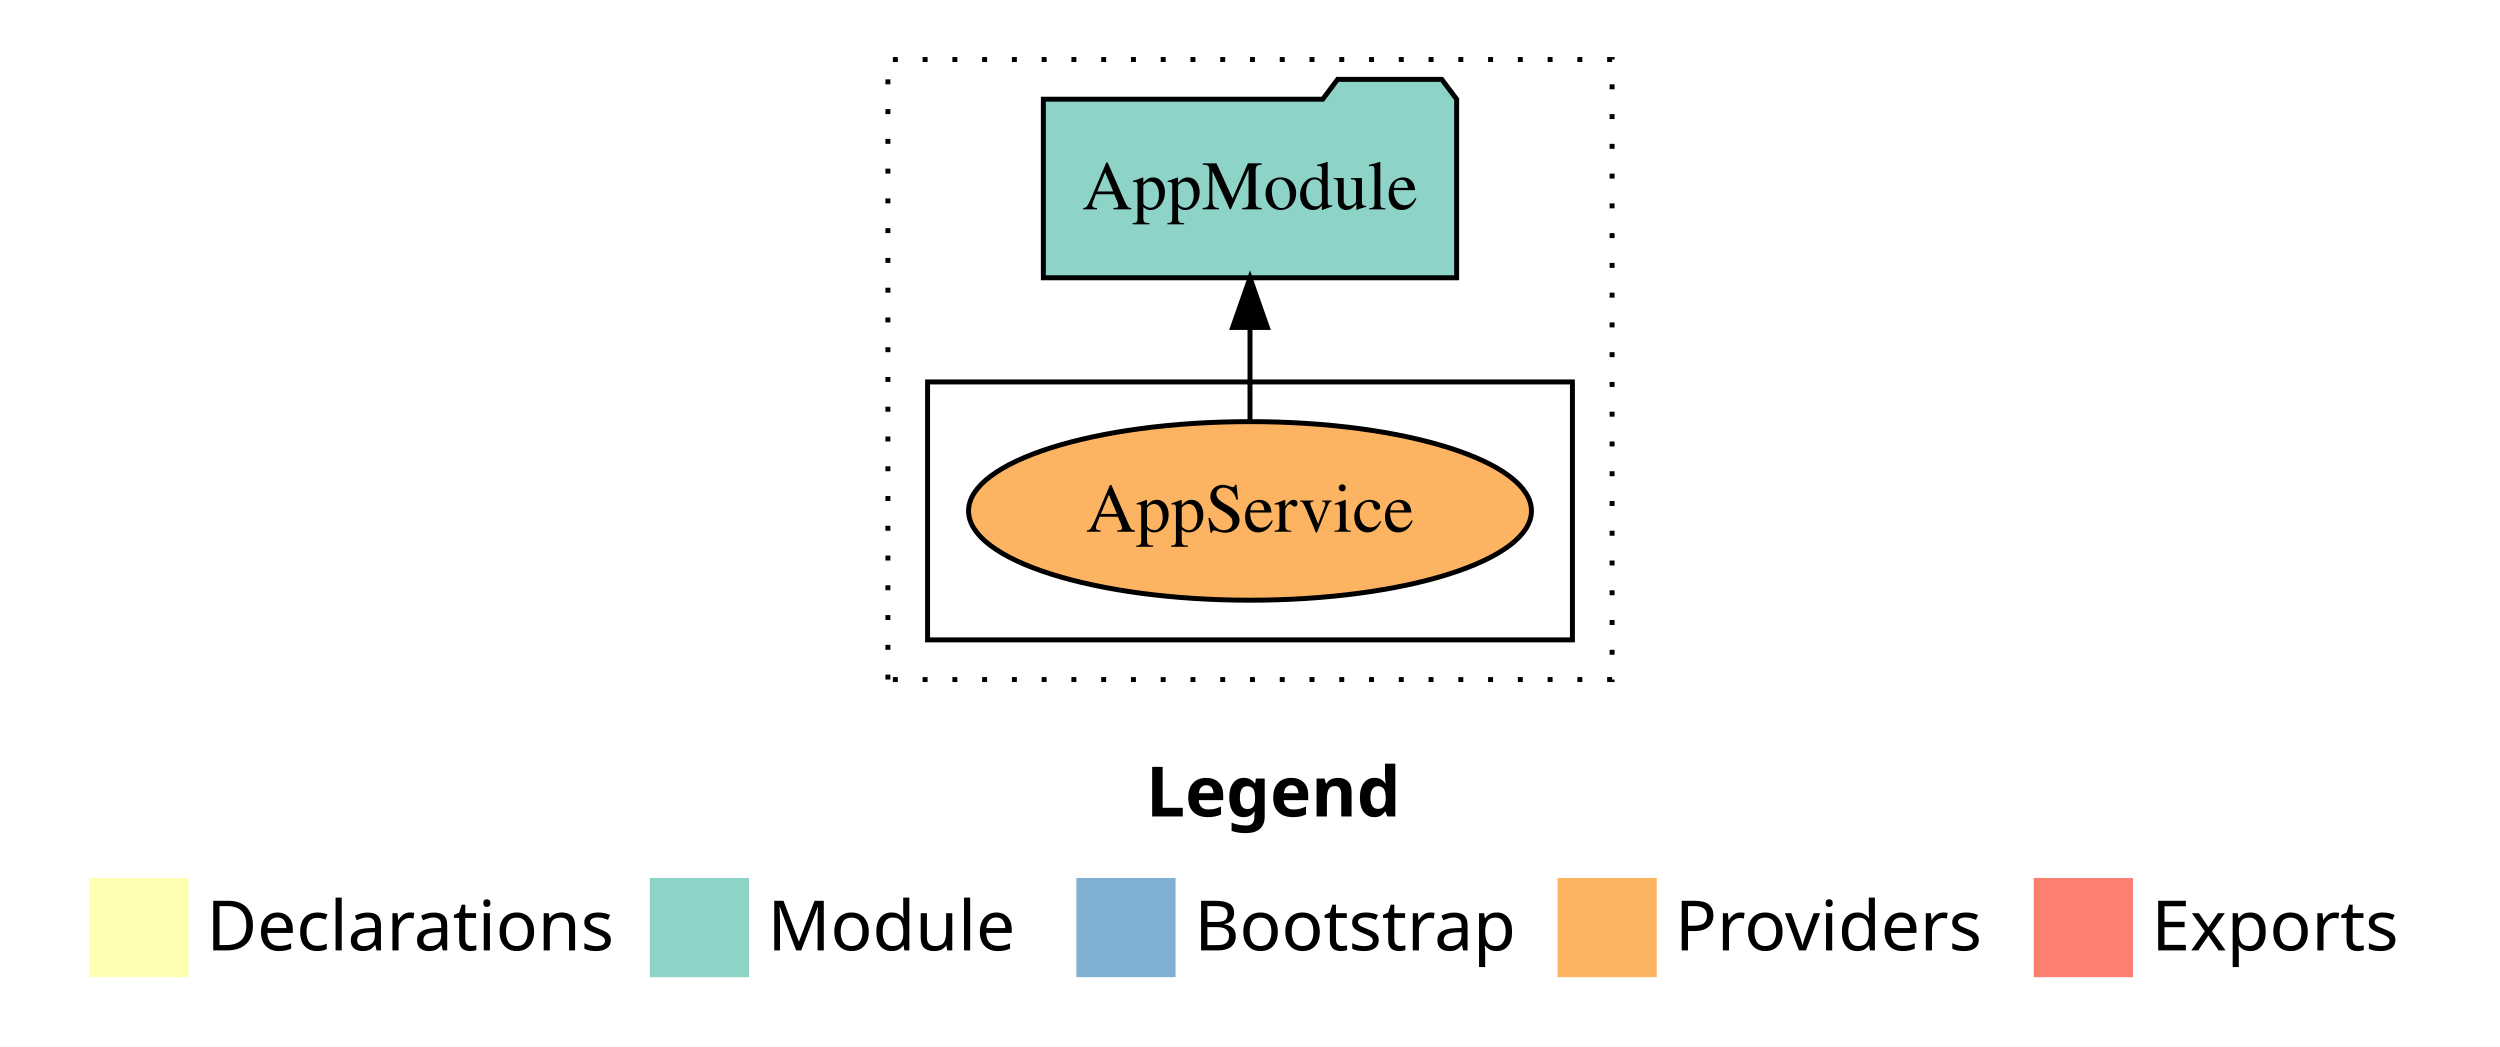
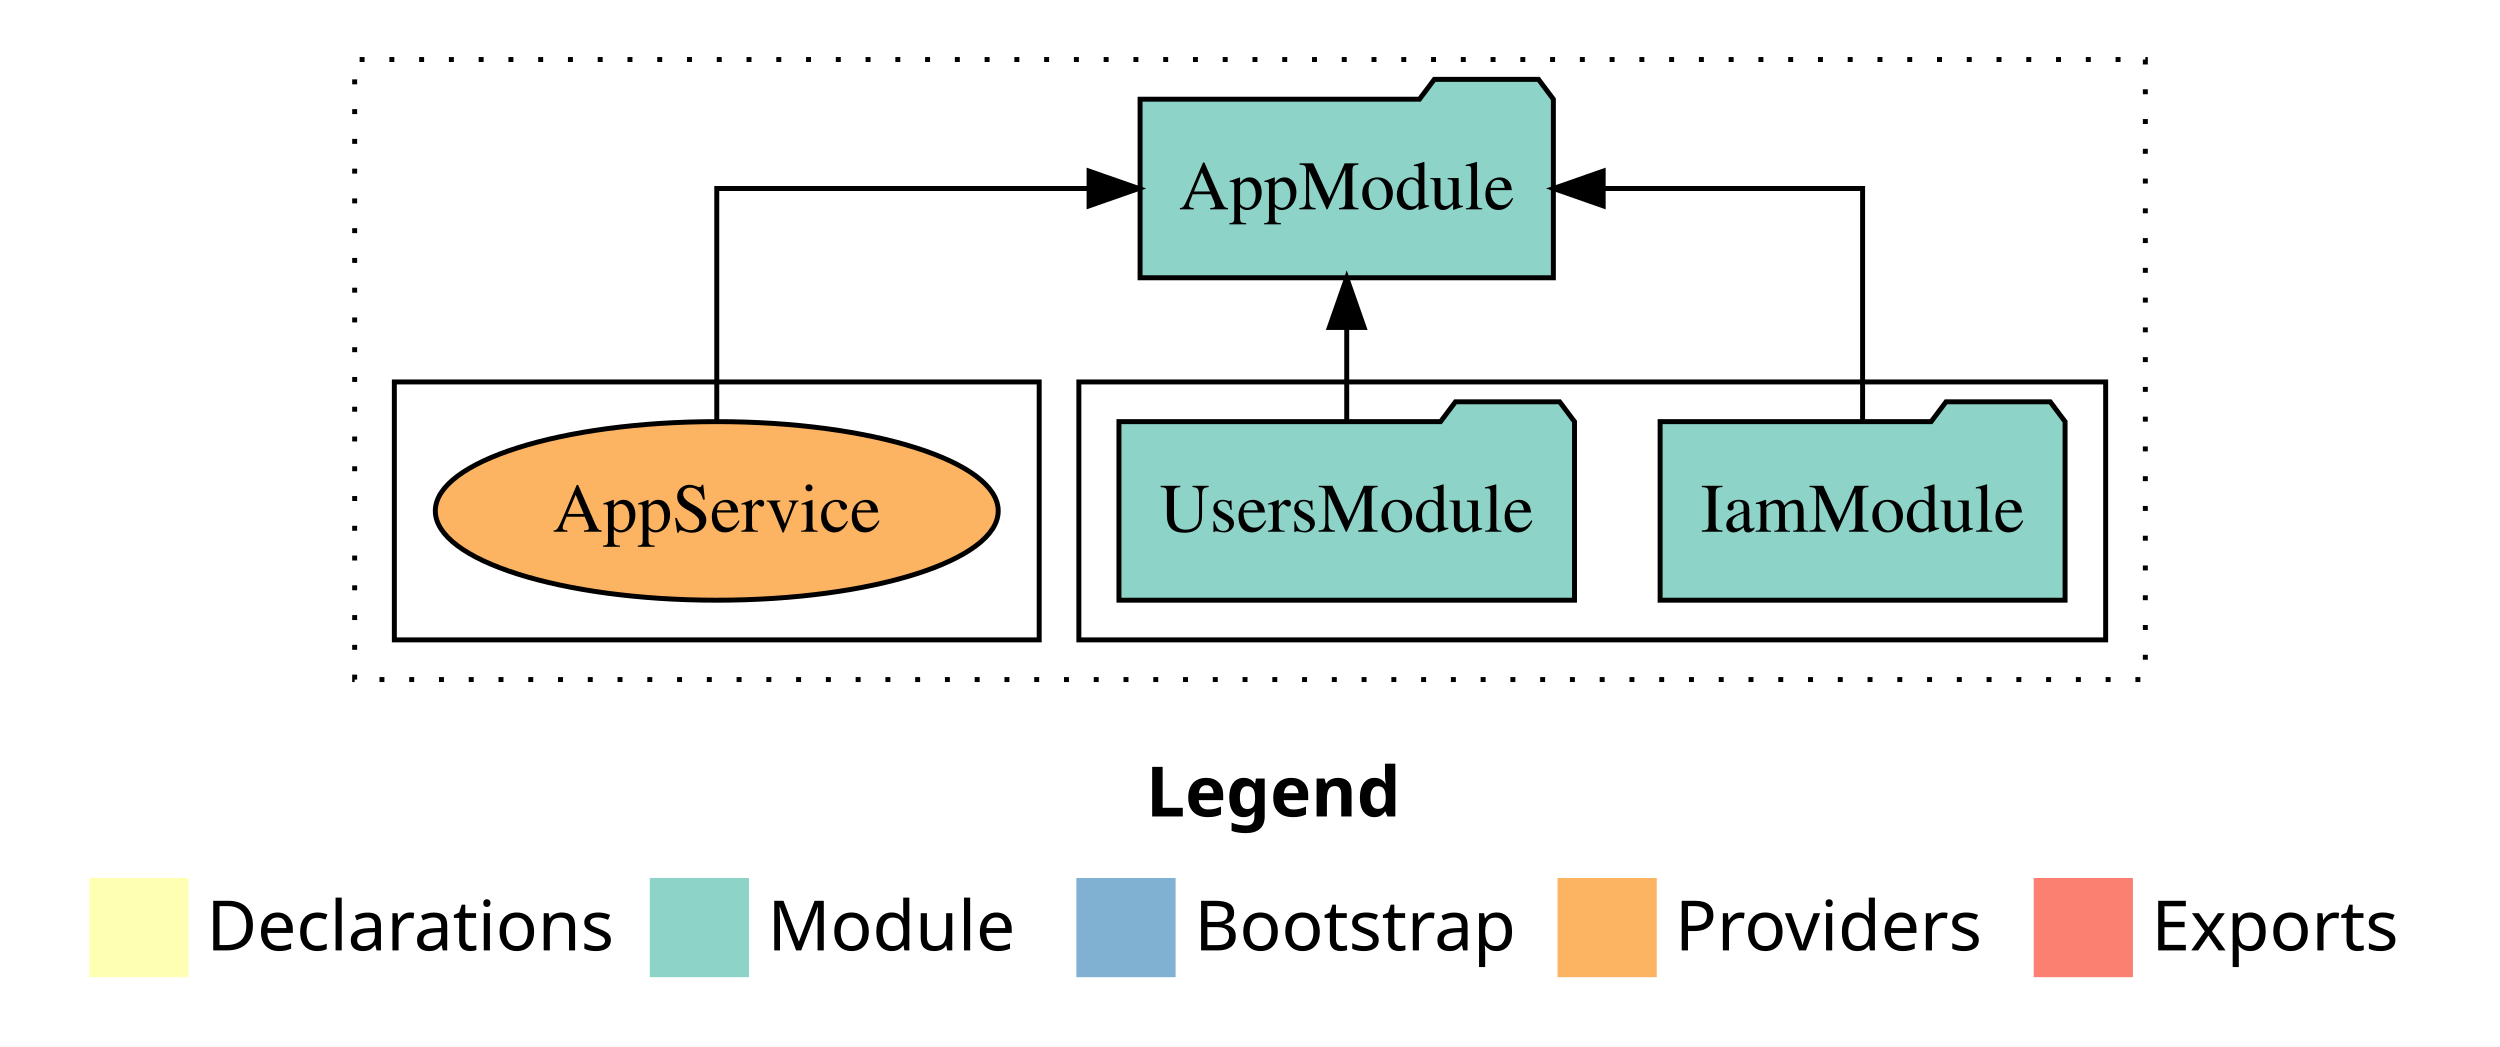
<svg xmlns="http://www.w3.org/2000/svg" width="504pt" height="211pt" viewBox="0.00 0.00 504.00 211.00">
  <g id="graph0" class="graph" transform="scale(1 1) rotate(0) translate(4 207)">
    <polygon fill="white" stroke="transparent" points="-4,4 -4,-207 500,-207 500,4 -4,4" />
    <text text-anchor="start" x="227.01" y="-42.4" font-family="Times-12" font-weight="bold" font-size="14.00">Legend</text>
    <polygon fill="#ffffb3" stroke="transparent" points="14,-10 14,-30 34,-30 34,-10 14,-10" />
    <text text-anchor="start" x="37.63" y="-15.4" font-family="Times-12" font-size="14.00">  Declarations</text>
    <polygon fill="#8dd3c7" stroke="transparent" points="127,-10 127,-30 147,-30 147,-10 127,-10" />
    <text text-anchor="start" x="150.73" y="-15.4" font-family="Times-12" font-size="14.00">  Module</text>
    <polygon fill="#80b1d3" stroke="transparent" points="213,-10 213,-30 233,-30 233,-10 213,-10" />
    <text text-anchor="start" x="236.78" y="-15.4" font-family="Times-12" font-size="14.00">  Bootstrap</text>
    <polygon fill="#fdb462" stroke="transparent" points="310,-10 310,-30 330,-30 330,-10 310,-10" />
    <text text-anchor="start" x="333.67" y="-15.4" font-family="Times-12" font-size="14.00">  Providers</text>
    <polygon fill="#fb8072" stroke="transparent" points="406,-10 406,-30 426,-30 426,-10 406,-10" />
    <text text-anchor="start" x="429.73" y="-15.4" font-family="Times-12" font-size="14.00">  Exports</text>
    <g id="clust1" class="cluster">
-       <polygon fill="none" stroke="black" stroke-dasharray="1,5" points="175,-70 175,-195 321,-195 321,-70 175,-70" />
+       <polygon fill="none" stroke="black" stroke-dasharray="1,5" points="67.5,-70 67.5,-195 428.5,-195 428.5,-70 67.5,-70" />
+     </g>
+     <g id="clust3" class="cluster">
+       <polygon fill="none" stroke="black" points="213.5,-78 213.5,-130 420.5,-130 420.5,-78 213.5,-78" />
    </g>
    <g id="clust6" class="cluster">
-       <polygon fill="none" stroke="black" points="183,-78 183,-130 313,-130 313,-78 183,-78" />
+       <polygon fill="none" stroke="black" points="75.5,-78 75.5,-130 205.5,-130 205.5,-78 75.5,-78" />
    </g>
    <g id="node1" class="node">
-       <ellipse fill="#fdb462" stroke="black" cx="248" cy="-104" rx="56.74" ry="18" />
-       <text text-anchor="middle" x="248" y="-99.8" font-family="Times,serif" font-size="14.00">AppService</text>
+       <polygon fill="#8dd3c7" stroke="black" points="412.32,-122 409.32,-126 388.32,-126 385.32,-122 330.68,-122 330.68,-86 412.32,-86 412.32,-122" />
+       <text text-anchor="middle" x="371.5" y="-99.8" font-family="Times,serif" font-size="14.00">IamModule</text>
+     </g>
+     <g id="node3" class="node">
+       <polygon fill="#8dd3c7" stroke="black" points="309.16,-187 306.16,-191 285.16,-191 282.16,-187 225.84,-187 225.84,-151 309.16,-151 309.16,-187" />
+       <text text-anchor="middle" x="267.5" y="-164.8" font-family="Times,serif" font-size="14.00">AppModule</text>
+     </g>
+     <g id="edge1" class="edge">
+       <path fill="none" stroke="black" d="M371.5,-122.11C371.5,-141.34 371.5,-169 371.5,-169 371.5,-169 319.2,-169 319.2,-169" />
+       <polygon fill="black" stroke="black" points="319.2,-165.5 309.2,-169 319.2,-172.5 319.2,-165.5" />
    </g>
    <g id="node2" class="node">
-       <polygon fill="#8dd3c7" stroke="black" points="289.66,-187 286.66,-191 265.66,-191 262.66,-187 206.34,-187 206.34,-151 289.66,-151 289.66,-187" />
-       <text text-anchor="middle" x="248" y="-164.8" font-family="Times,serif" font-size="14.00">AppModule</text>
+       <polygon fill="#8dd3c7" stroke="black" points="313.42,-122 310.42,-126 289.42,-126 286.42,-122 221.58,-122 221.58,-86 313.42,-86 313.42,-122" />
+       <text text-anchor="middle" x="267.5" y="-99.8" font-family="Times,serif" font-size="14.00">UsersModule</text>
    </g>
-     <g id="edge1" class="edge">
-       <path fill="none" stroke="black" d="M248,-122.11C248,-122.11 248,-140.99 248,-140.99" />
-       <polygon fill="black" stroke="black" points="244.5,-140.99 248,-150.99 251.5,-140.99 244.5,-140.99" />
+     <g id="edge2" class="edge">
+       <path fill="none" stroke="black" d="M267.5,-122.11C267.5,-122.11 267.5,-140.99 267.5,-140.99" />
+       <polygon fill="black" stroke="black" points="264,-140.99 267.5,-150.99 271,-140.99 264,-140.99" />
+     </g>
+     <g id="node4" class="node">
+       <ellipse fill="#fdb462" stroke="black" cx="140.5" cy="-104" rx="56.74" ry="18" />
+       <text text-anchor="middle" x="140.5" y="-99.8" font-family="Times,serif" font-size="14.00">AppService</text>
+     </g>
+     <g id="edge3" class="edge">
+       <path fill="none" stroke="black" d="M140.5,-122.11C140.5,-141.34 140.5,-169 140.5,-169 140.5,-169 215.56,-169 215.56,-169" />
+       <polygon fill="black" stroke="black" points="215.56,-172.5 225.56,-169 215.56,-165.5 215.56,-172.5" />
    </g>
  </g>
</svg>
